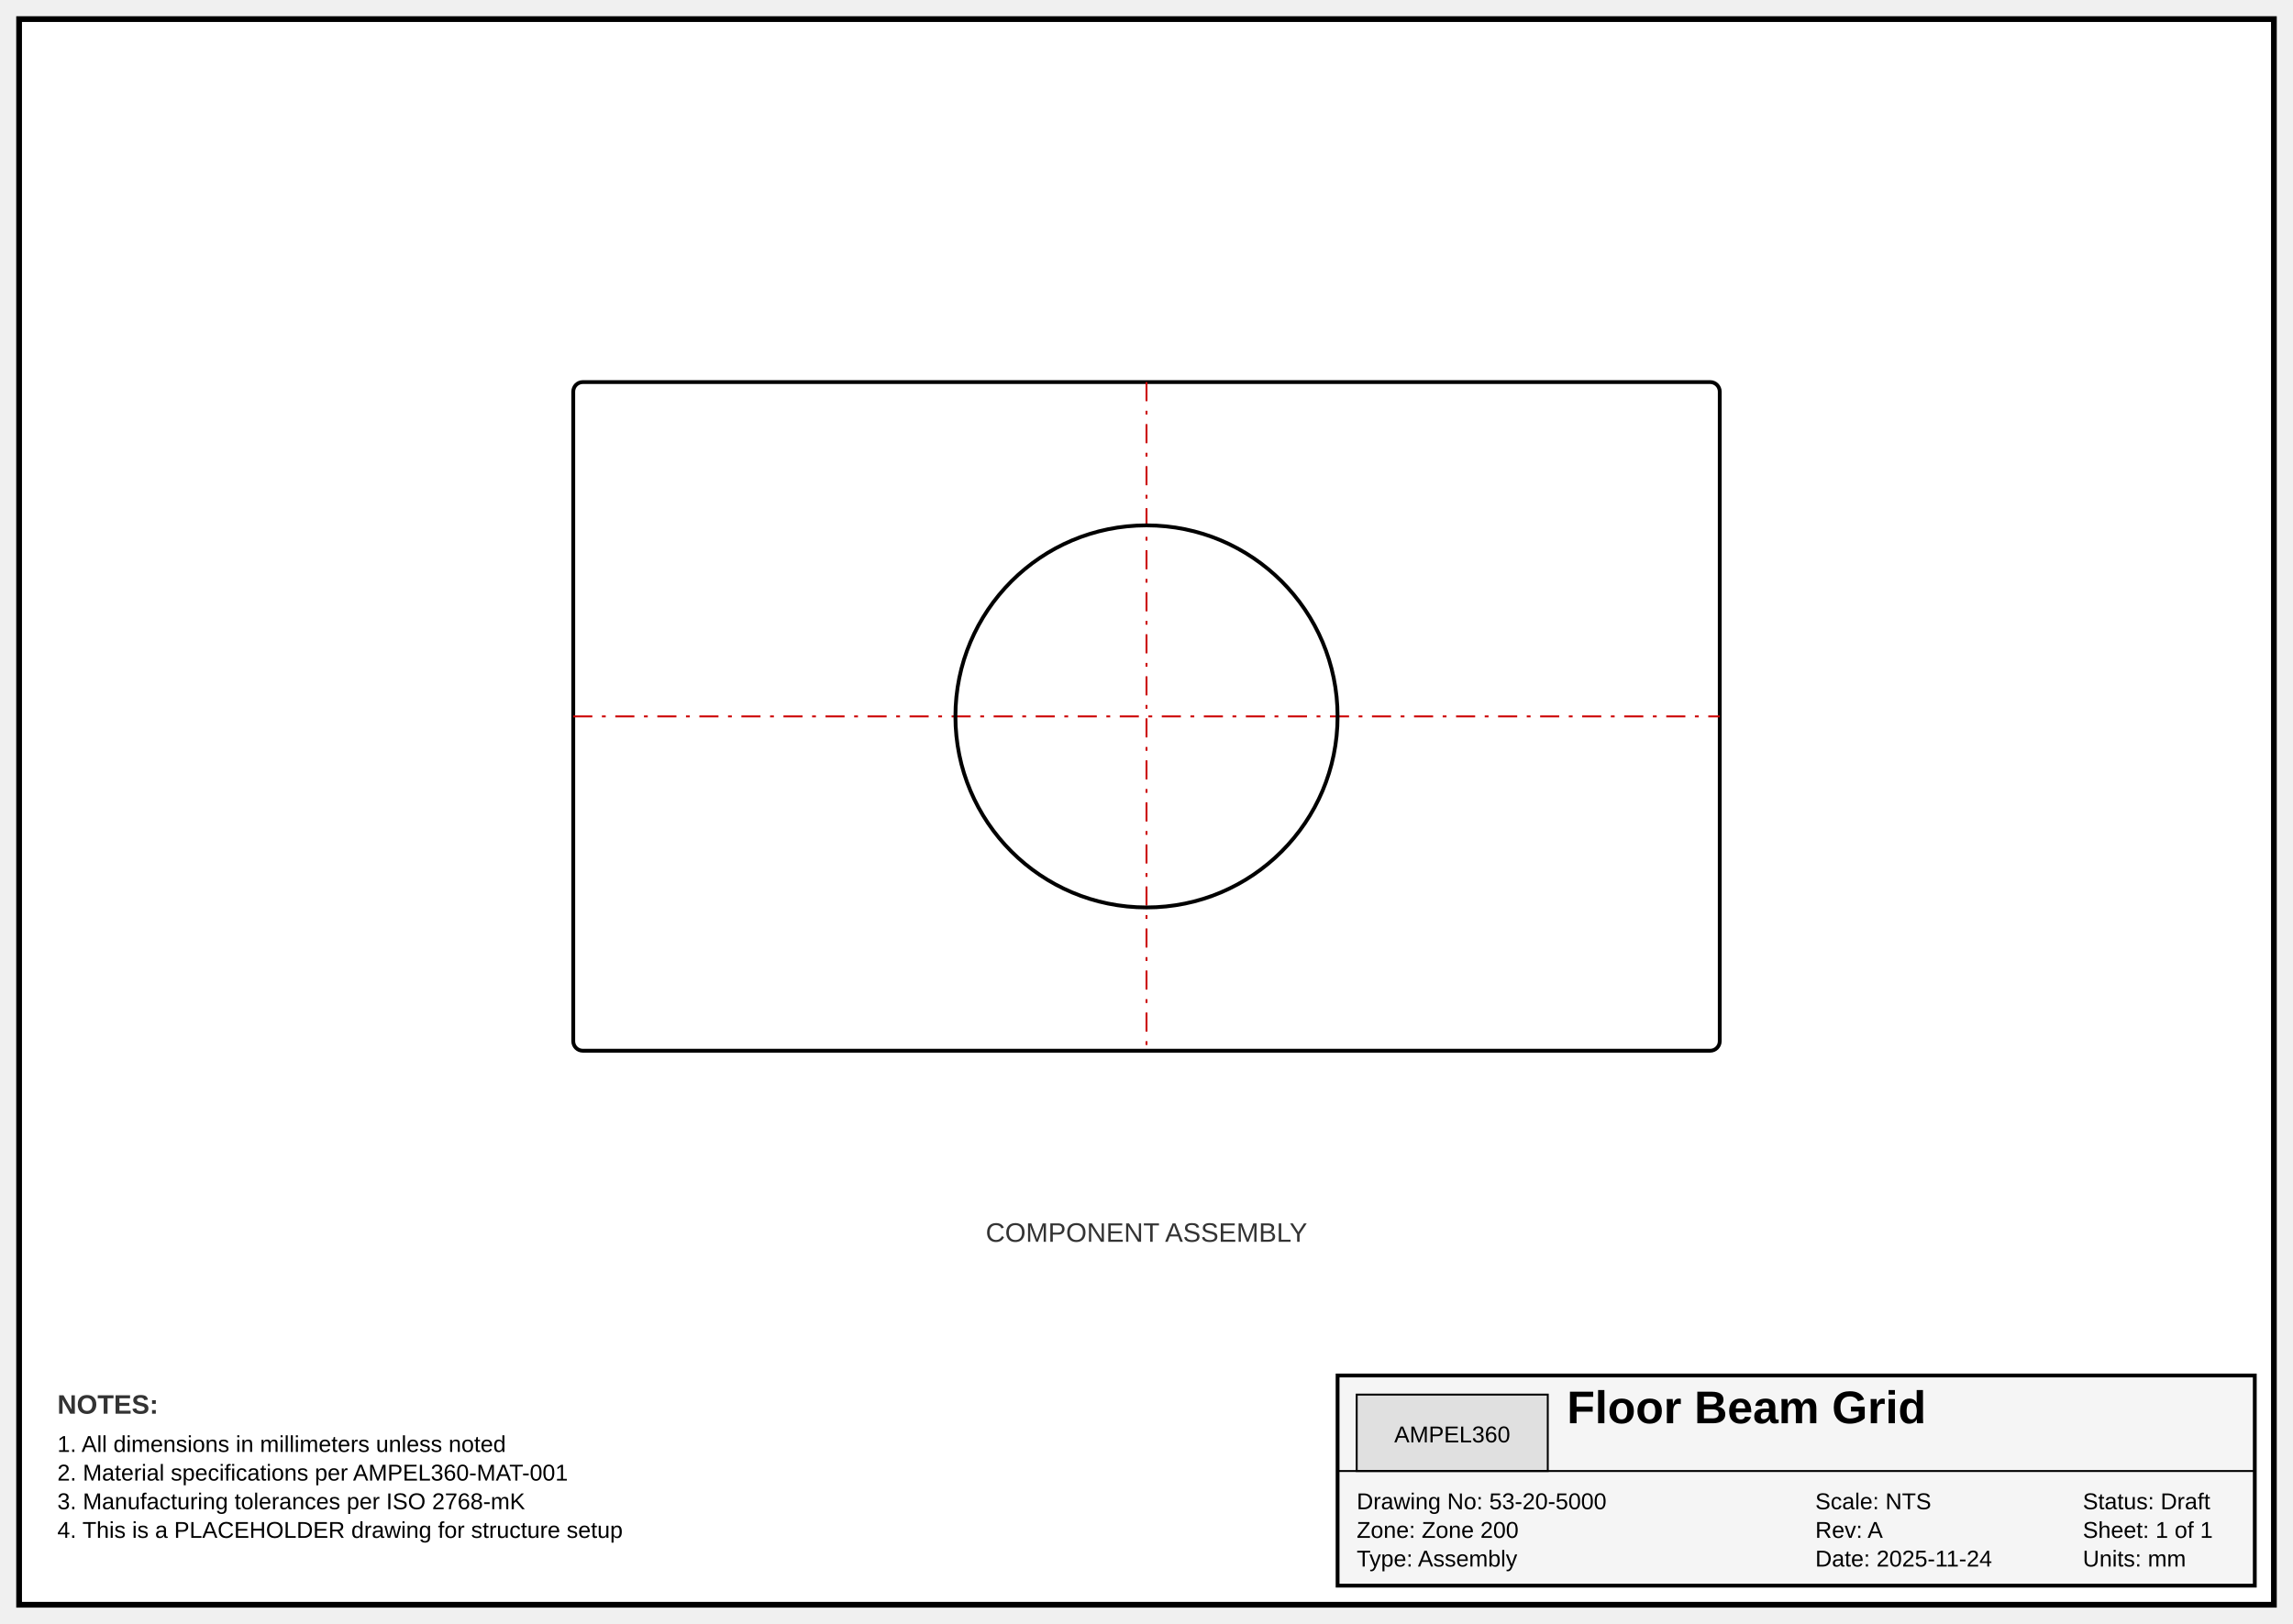
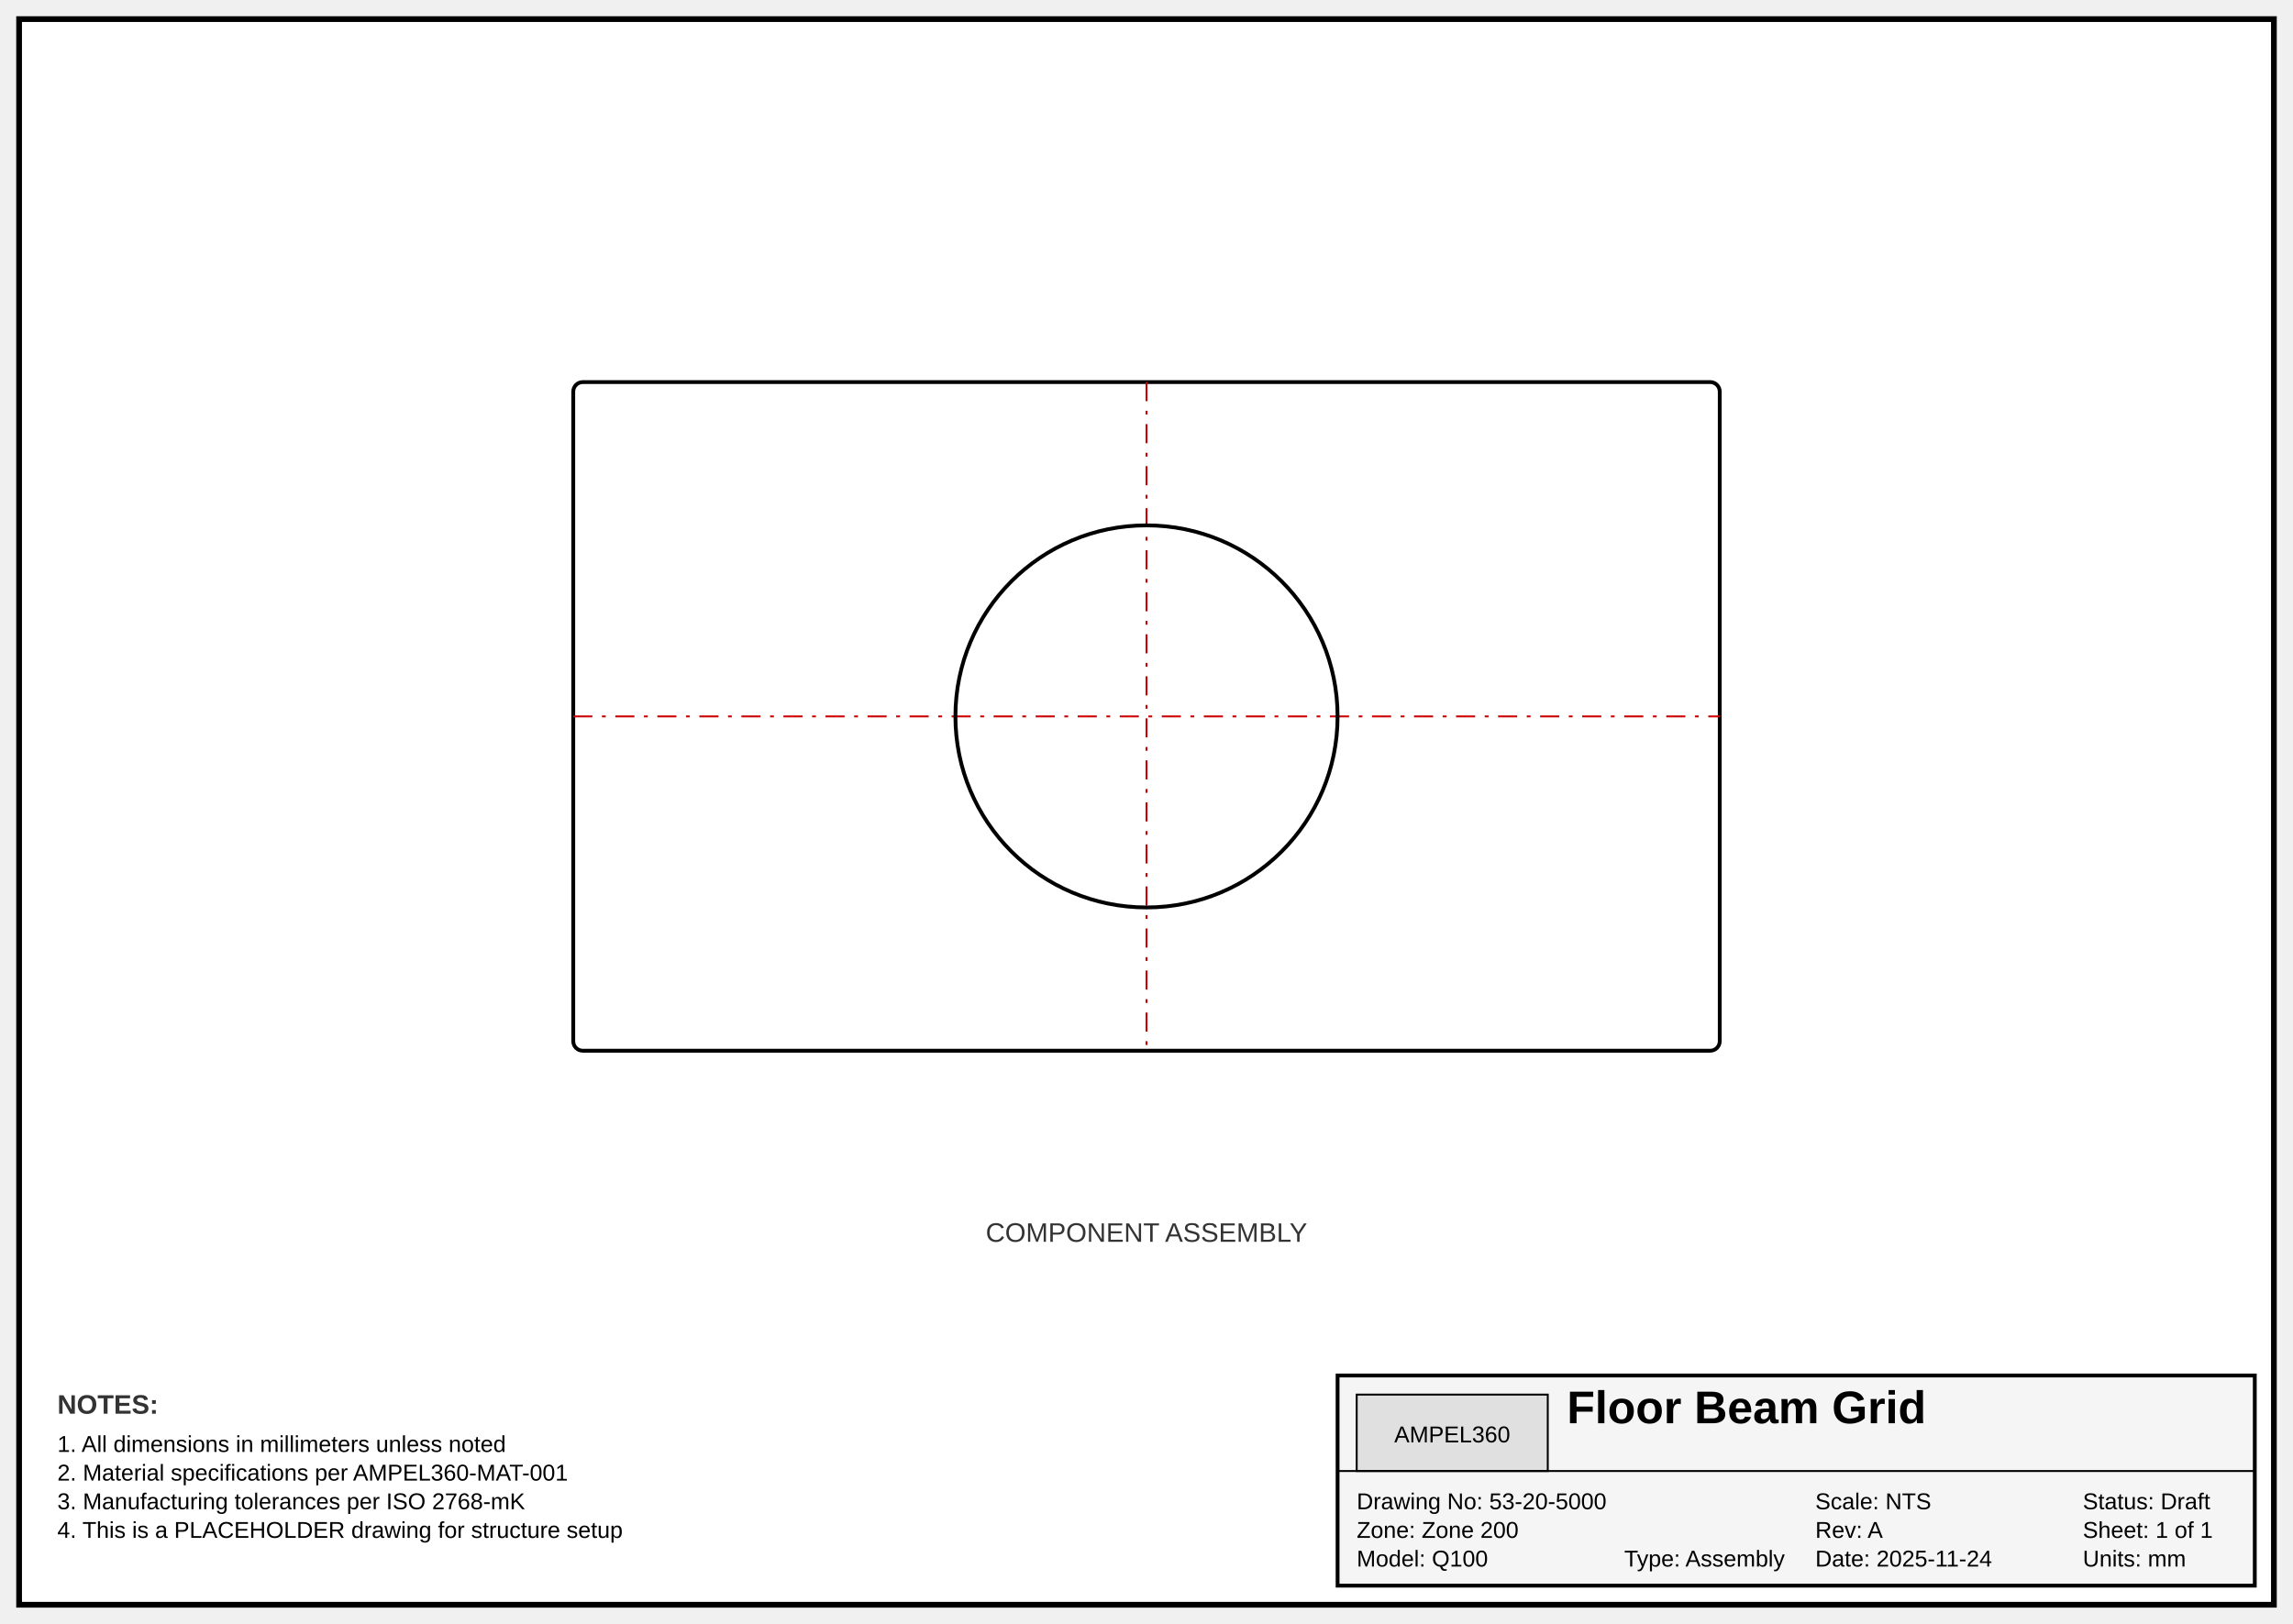
<svg xmlns="http://www.w3.org/2000/svg" viewBox="0 0 1200 850" width="1200" height="850">
  <defs>
    <style>
      .title-text { font-family: Arial, sans-serif; font-size: 24px; font-weight: bold; fill: #000; }
      .subtitle-text { font-family: Arial, sans-serif; font-size: 14px; fill: #333; }
      .label-text { font-family: Arial, sans-serif; font-size: 12px; fill: #000; }
      .dimension-text { font-family: Arial, sans-serif; font-size: 10px; fill: #0066cc; }
      .drawing-line { stroke: #000; stroke-width: 2; fill: none; }
      .dimension-line { stroke: #0066cc; stroke-width: 1; fill: none; }
      .dashed-line { stroke: #666; stroke-width: 1; stroke-dasharray: 5,5; fill: none; }
      .hidden-line { stroke: #999; stroke-width: 1; stroke-dasharray: 3,3; fill: none; }
      .center-line { stroke: #cc0000; stroke-width: 1; stroke-dasharray: 10,5,2,5; fill: none; }
    </style>
    <marker id="arrow" viewBox="0 0 10 10" refX="5" refY="5" markerWidth="6" markerHeight="6" orient="auto-start-reverse">
      <path d="M 0 0 L 10 5 L 0 10 z" fill="#0066cc" />
    </marker>
  </defs>
  <rect x="10" y="10" width="1180" height="830" fill="#ffffff" stroke="#000" stroke-width="3" />
  <g id="title-block">
    <rect x="700" y="720" width="480" height="110" fill="#f5f5f5" stroke="#000" stroke-width="2" />
    <rect x="710" y="730" width="100" height="40" fill="#e0e0e0" stroke="#000" stroke-width="1" />
    <text x="760" y="755" class="label-text" text-anchor="middle">AMPEL360</text>
    <text x="820" y="745" class="title-text">Floor Beam Grid</text>
    <line x1="700" y1="770" x2="1180" y2="770" stroke="#000" stroke-width="1" />
    <text x="710" y="790" class="label-text">Drawing No: 53-20-5000</text>
    <text x="710" y="805" class="label-text">Zone: Zone 200</text>
-     <text x="710" y="820" class="label-text">Type: Assembly</text>
+     <text x="710" y="820" class="label-text">Model: Q100</text>
+     <text x="850" y="820" class="label-text">Type: Assembly</text>
    <text x="950" y="790" class="label-text">Scale: NTS</text>
    <text x="950" y="805" class="label-text">Rev: A</text>
    <text x="950" y="820" class="label-text">Date: 2025-11-24</text>
    <text x="1090" y="790" class="label-text">Status: Draft</text>
    <text x="1090" y="805" class="label-text">Sheet: 1 of 1</text>
    <text x="1090" y="820" class="label-text">Units: mm</text>
  </g>
  <g id="main-drawing">
    <rect x="300" y="200" width="600" height="350" class="drawing-line" rx="5" />
    <line x1="300" y1="375" x2="900" y2="375" class="center-line" />
    <line x1="600" y1="200" x2="600" y2="550" class="center-line" />
    <circle cx="600" cy="375" r="100" class="drawing-line" />
    <text x="600" y="650" class="subtitle-text" text-anchor="middle">COMPONENT ASSEMBLY</text>
  </g>
  <g id="notes">
    <text x="30" y="740" class="subtitle-text" font-weight="bold">NOTES:</text>
    <text x="30" y="760" class="label-text">1. All dimensions in millimeters unless noted</text>
    <text x="30" y="775" class="label-text">2. Material specifications per AMPEL360-MAT-001</text>
    <text x="30" y="790" class="label-text">3. Manufacturing tolerances per ISO 2768-mK</text>
    <text x="30" y="805" class="label-text">4. This is a PLACEHOLDER drawing for structure setup</text>
  </g>
</svg>
